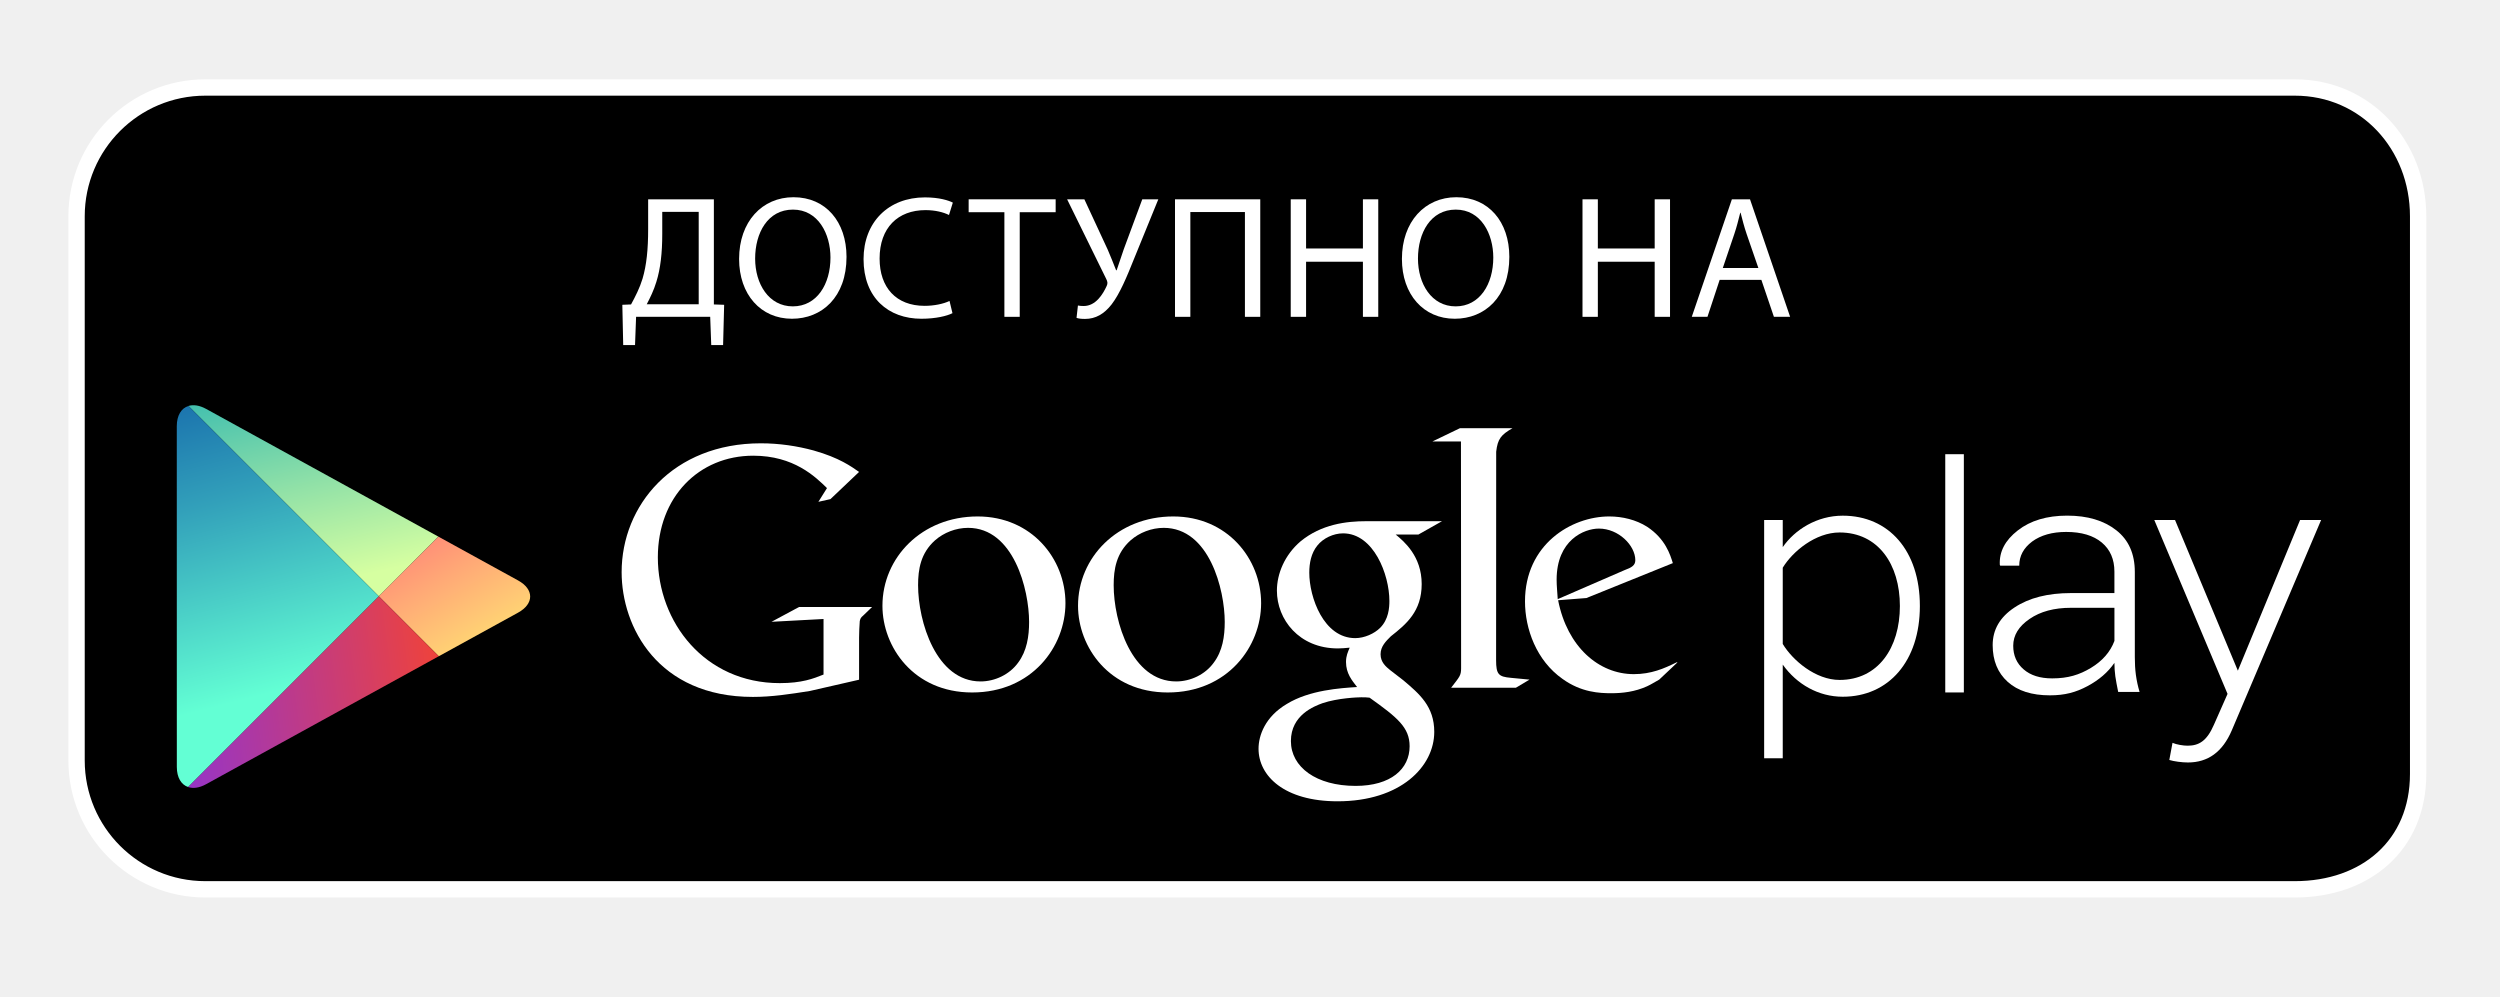
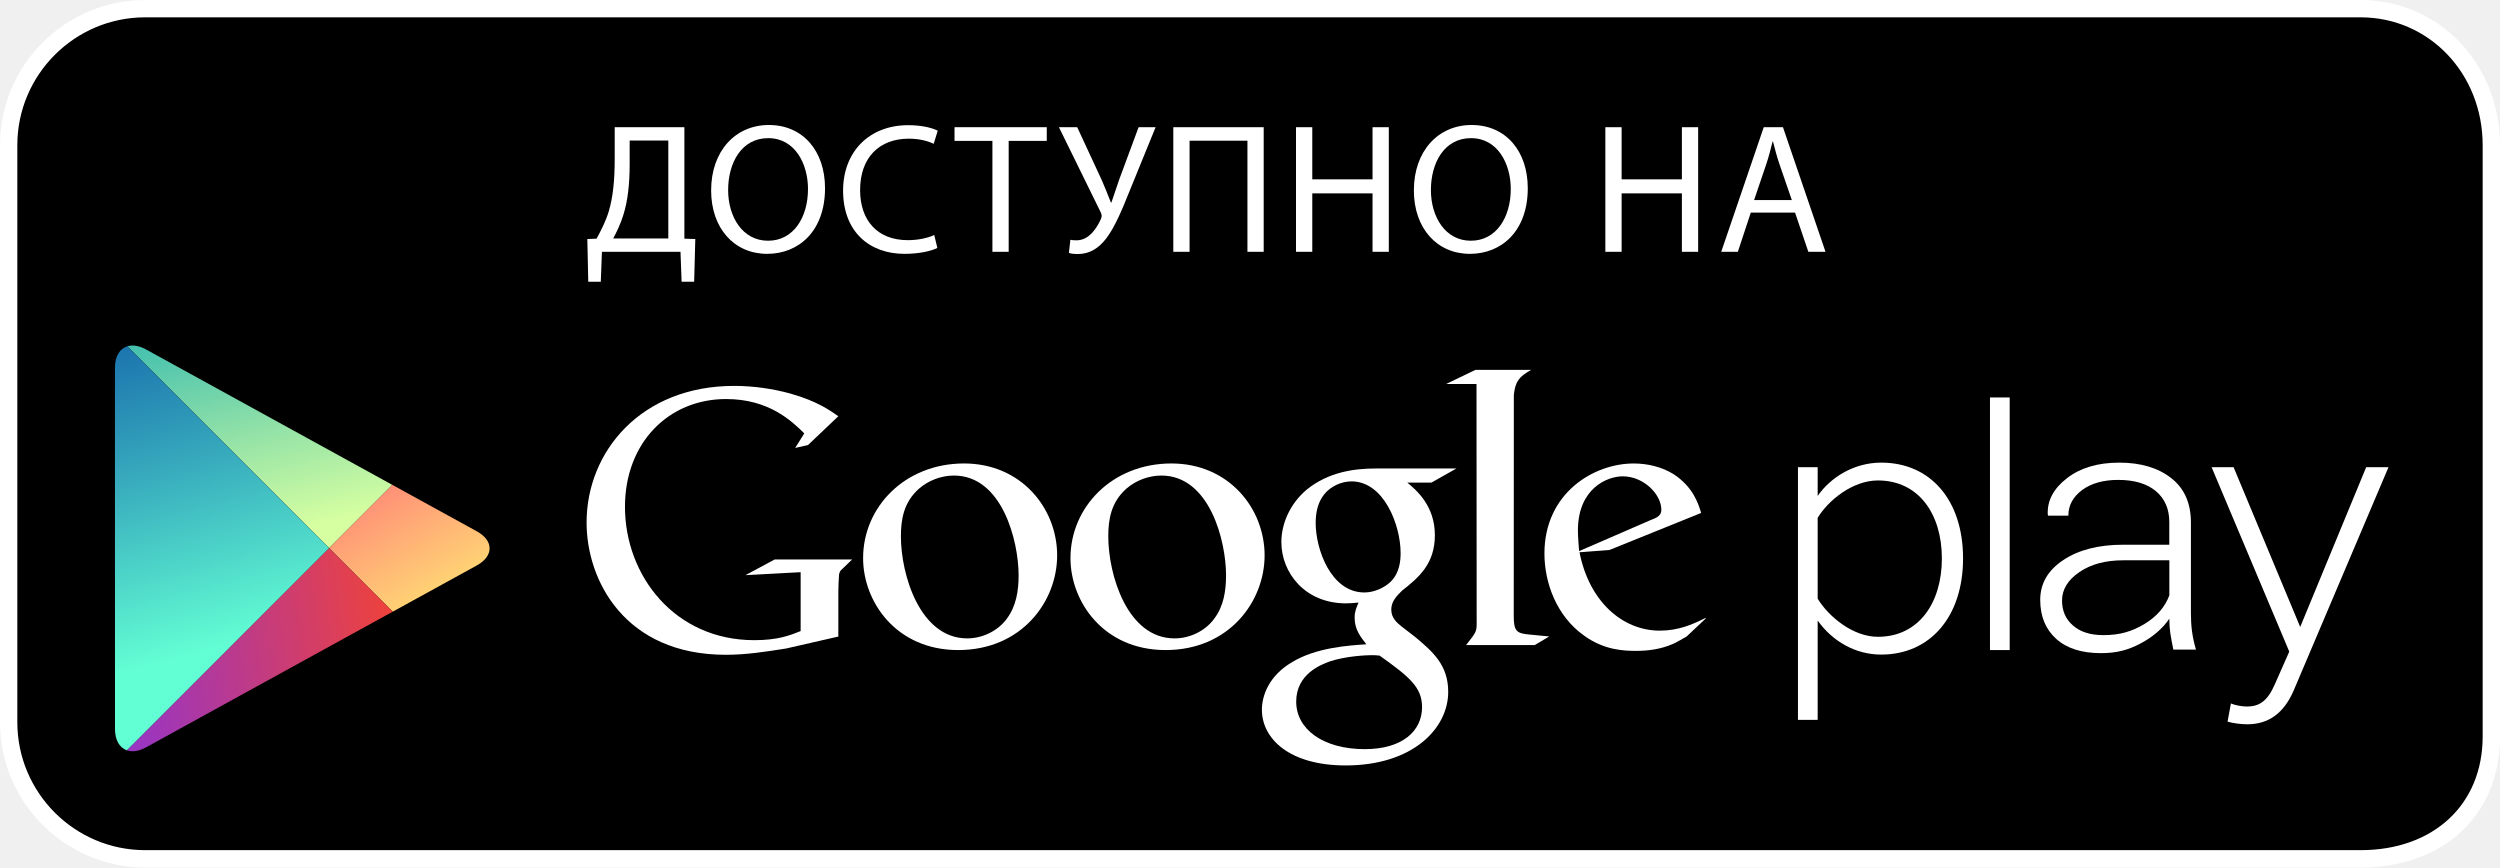
- <svg xmlns="http://www.w3.org/2000/svg" version="1.1" x="0px" y="0px" width="229.5px" height="91.5px" viewBox="0 0 229.5 91.5" enable-background="new 0 0 229.5 91.5" xml:space="preserve">
+ <svg xmlns="http://www.w3.org/2000/svg" version="1.1" id="Layer_1" x="0px" y="0px" width="216.457px" height="75.107px" viewBox="0 0 216.457 75.107" enable-background="new 0 0 216.457 75.107" xml:space="preserve">
  <g id="Black_Blackground">
</g>
  <g id="SemiBold">
-     <path stroke="#FFFFFF" stroke-width="1.5" stroke-miterlimit="10" d="M221.985,71.05c0,6.53-4.797,10.59-11.322,10.59H18.849   c-6.528,0-11.821-5.297-11.821-11.827V19.856c0-6.529,5.293-11.824,11.821-11.824h191.814c6.525,0,11.322,5.295,11.322,11.824   V71.05z" />
+     <g>
+       <path d="M215.707,63.767c0,6.531-4.797,10.592-11.321,10.592H12.572c-6.528,0-11.821-5.299-11.821-11.828V12.573    C0.75,6.045,6.043,0.75,12.572,0.75h191.814c6.524,0,11.321,5.295,11.321,11.823V63.767z" />
+       <path fill="#FFFFFF" d="M204.386,75.109H12.572C5.64,75.109,0,69.466,0,62.531V12.573C0,5.64,5.641,0,12.572,0h191.814    c6.769,0,12.071,5.522,12.071,12.573v51.194C216.457,70.55,211.606,75.109,204.386,75.109z M12.572,1.5    C6.468,1.5,1.5,6.468,1.5,12.573v49.958c0,6.107,4.967,11.078,11.071,11.078h191.814c6.323,0,10.571-3.955,10.571-9.842V12.573    c0-6.209-4.645-11.073-10.571-11.073H12.572z" />
+     </g>
    <g>
      <g>
-         <path fill="#FFFFFF" d="M153.929,60.867l-1.614,1.522c-0.372,0.205-0.743,0.443-1.113,0.612     c-1.121,0.509-2.261,0.637-3.274,0.637c-1.078,0-2.768-0.069-4.491-1.316c-2.396-1.688-3.442-4.587-3.442-7.114     c0-5.232,4.259-7.798,7.732-7.798c1.215,0,2.462,0.304,3.476,0.945c1.686,1.114,2.122,2.563,2.364,3.34l-7.934,3.205     l-2.598,0.202c0.841,4.289,3.743,6.784,6.95,6.784c1.602,0,2.791-0.522,3.882-1.062     C153.866,60.825,154.085,60.711,153.929,60.867z M149.143,52.334c0.645-0.234,0.979-0.437,0.979-0.906     c0-1.348-1.525-2.904-3.345-2.904c-1.349,0-3.879,1.05-3.879,4.695c0,0.569,0.067,1.175,0.102,1.781L149.143,52.334z" />
-         <path fill="#FFFFFF" d="M137.342,60.605c0,1.312,0.234,1.516,1.343,1.618c0.578,0.068,1.154,0.099,1.725,0.166l-1.248,0.743     h-5.947c0.78-1.012,0.914-1.112,0.914-1.787v-0.753l-0.013-20.063h-2.626l2.527-1.218h4.826     c-1.046,0.605-1.358,0.975-1.493,2.155L137.342,60.605z" />
-         <path fill="#FFFFFF" d="M128.119,49.066c0.774,0.637,2.392,1.988,2.392,4.553c0,2.499-1.409,3.677-2.83,4.792     c-0.436,0.438-0.945,0.915-0.945,1.651c0,0.746,0.51,1.151,0.877,1.453l1.219,0.941c1.482,1.251,2.833,2.398,2.833,4.728     c0,3.175-3.072,6.375-8.877,6.375c-4.89,0-7.254-2.328-7.254-4.825c0-1.216,0.604-2.937,2.601-4.115     c2.092-1.279,4.927-1.45,6.444-1.55c-0.474-0.612-1.015-1.253-1.015-2.299c0-0.572,0.172-0.913,0.338-1.315     c-0.369,0.035-0.741,0.071-1.079,0.071c-3.579,0-5.603-2.67-5.603-5.302c0-1.552,0.708-3.273,2.162-4.521     c1.924-1.584,4.218-1.857,6.041-1.857h6.954l-2.162,1.221H128.119z M125.728,64.047c-0.276-0.036-0.442-0.036-0.776-0.036     c-0.306,0-2.129,0.066-3.541,0.54c-0.747,0.273-2.906,1.08-2.906,3.478c0,2.392,2.331,4.116,5.938,4.116     c3.239,0,4.96-1.553,4.96-3.644C129.401,66.78,128.288,65.872,125.728,64.047z M126.698,57.635     c0.78-0.778,0.848-1.854,0.848-2.466c0-2.427-1.447-6.207-4.252-6.207c-0.875,0-1.823,0.439-2.361,1.118     c-0.57,0.703-0.741,1.615-0.741,2.492c0,2.26,1.317,6.008,4.217,6.008C125.254,58.58,126.164,58.169,126.698,57.635z" />
-         <path fill="#FFFFFF" d="M107.197,63.569c-5.364,0-8.234-4.178-8.234-7.959c0-4.419,3.608-8.2,8.74-8.2     c4.961,0,8.068,3.884,8.068,7.962C115.771,59.354,112.7,63.569,107.197,63.569z M111.417,60.839     c0.816-1.08,1.014-2.428,1.014-3.742c0-2.972-1.416-8.64-5.601-8.64c-1.113,0-2.234,0.435-3.042,1.146     c-1.318,1.181-1.553,2.664-1.553,4.12c0,3.334,1.647,8.833,5.737,8.833C109.293,62.556,110.64,61.917,111.417,60.839z" />
-         <path fill="#FFFFFF" d="M89.238,63.569c-5.365,0-8.23-4.178-8.23-7.959c0-4.419,3.609-8.2,8.739-8.2     c4.958,0,8.062,3.884,8.062,7.962C97.809,59.354,94.742,63.569,89.238,63.569z M93.459,60.839c0.81-1.08,1.012-2.428,1.012-3.742     c0-2.972-1.42-8.64-5.601-8.64c-1.117,0-2.226,0.435-3.036,1.146c-1.32,1.181-1.554,2.664-1.554,4.12     c0,3.334,1.654,8.833,5.737,8.833C91.335,62.556,92.68,61.917,93.459,60.839z" />
-         <path fill="#FFFFFF" d="M78.863,62.398l-4.524,1.035c-1.833,0.289-3.479,0.544-5.222,0.544c-8.727,0-12.051-6.424-12.051-11.45     c0-6.14,4.711-11.831,12.778-11.831c1.707,0,3.35,0.251,4.846,0.658c2.371,0.667,3.479,1.487,4.173,1.969l-2.628,2.496     l-1.108,0.248l0.79-1.26c-1.07-1.045-3.037-2.974-6.77-2.974c-4.991,0-8.757,3.794-8.757,9.333c0,5.949,4.3,11.545,11.194,11.545     c2.026,0,3.069-0.407,4.016-0.787v-5.1l-4.776,0.257l2.532-1.36h6.703l-0.819,0.789c-0.222,0.188-0.251,0.252-0.313,0.504     c-0.033,0.288-0.063,1.204-0.063,1.526V62.398z" />
+         <path fill="#FFFFFF" d="M147.652,53.585l-1.615,1.52c-0.371,0.205-0.742,0.443-1.111,0.613c-1.121,0.508-2.262,0.637-3.273,0.637     c-1.078,0-2.769-0.07-4.49-1.316c-2.396-1.688-3.442-4.588-3.442-7.113c0-5.23,4.259-7.797,7.731-7.797     c1.215,0,2.463,0.303,3.477,0.943c1.686,1.113,2.122,2.562,2.363,3.34l-7.935,3.205l-2.598,0.201     c0.841,4.289,3.741,6.785,6.948,6.785c1.604,0,2.791-0.521,3.884-1.062C147.589,53.542,147.808,53.429,147.652,53.585z      M142.865,45.052c0.646-0.234,0.979-0.439,0.979-0.906c0-1.348-1.524-2.904-3.345-2.904c-1.351,0-3.879,1.051-3.879,4.695     c0,0.568,0.065,1.176,0.102,1.781L142.865,45.052z" />
+         <path fill="#FFFFFF" d="M131.064,53.322c0,1.312,0.234,1.518,1.344,1.617c0.578,0.068,1.153,0.1,1.726,0.166l-1.248,0.744h-5.947     c0.78-1.012,0.914-1.113,0.914-1.787v-0.754l-0.013-20.063h-2.626l2.526-1.218h4.825c-1.046,0.605-1.358,0.976-1.493,2.155     L131.064,53.322z" />
+         <path fill="#FFFFFF" d="M121.842,41.782c0.773,0.639,2.393,1.988,2.393,4.555c0,2.498-1.41,3.676-2.83,4.791     c-0.437,0.438-0.945,0.916-0.945,1.65c0,0.746,0.511,1.15,0.877,1.453l1.22,0.941c1.481,1.25,2.833,2.396,2.833,4.727     c0,3.176-3.072,6.375-8.877,6.375c-4.891,0-7.254-2.328-7.254-4.824c0-1.217,0.604-2.938,2.602-4.113     c2.092-1.279,4.928-1.451,6.443-1.553c-0.475-0.609-1.016-1.252-1.016-2.299c0-0.57,0.172-0.912,0.338-1.312     c-0.368,0.035-0.74,0.068-1.079,0.068c-3.578,0-5.603-2.67-5.603-5.301c0-1.553,0.707-3.271,2.161-4.52     c1.925-1.584,4.218-1.857,6.041-1.857h6.954l-2.162,1.221h-2.096V41.782z M119.451,56.765c-0.275-0.037-0.441-0.037-0.775-0.037     c-0.307,0-2.129,0.066-3.541,0.541c-0.747,0.273-2.906,1.08-2.906,3.479c0,2.393,2.331,4.115,5.938,4.115     c3.238,0,4.959-1.553,4.959-3.645C123.123,59.495,122.011,58.589,119.451,56.765z M120.421,50.353     c0.78-0.777,0.848-1.854,0.848-2.467c0-2.426-1.446-6.207-4.252-6.207c-0.875,0-1.823,0.438-2.36,1.119     c-0.57,0.703-0.742,1.613-0.742,2.49c0,2.262,1.317,6.01,4.219,6.01C118.977,51.298,119.887,50.886,120.421,50.353z" />
+         <path fill="#FFFFFF" d="M100.919,56.284c-5.364,0-8.234-4.178-8.234-7.959c0-4.418,3.608-8.197,8.74-8.197     c4.961,0,8.068,3.883,8.068,7.961C109.494,52.072,106.423,56.284,100.919,56.284z M105.14,53.556     c0.815-1.08,1.015-2.428,1.015-3.74c0-2.973-1.416-8.641-5.602-8.641c-1.113,0-2.234,0.436-3.042,1.145     c-1.318,1.182-1.553,2.664-1.553,4.119c0,3.334,1.647,8.834,5.737,8.834C103.016,55.275,104.363,54.634,105.14,53.556z" />
+         <path fill="#FFFFFF" d="M82.96,56.284c-5.365,0-8.23-4.178-8.23-7.959c0-4.418,3.609-8.197,8.739-8.197     c4.958,0,8.062,3.883,8.062,7.961C91.532,52.072,88.465,56.284,82.96,56.284z M87.182,53.556c0.81-1.08,1.012-2.428,1.012-3.74     c0-2.973-1.42-8.641-5.601-8.641c-1.117,0-2.226,0.436-3.036,1.145c-1.32,1.182-1.554,2.664-1.554,4.119     c0,3.334,1.654,8.834,5.737,8.834C85.058,55.275,86.403,54.634,87.182,53.556z" />
+         <path fill="#FFFFFF" d="M72.585,55.115l-4.524,1.035c-1.833,0.289-3.479,0.543-5.222,0.543c-8.727,0-12.051-6.424-12.051-11.449     c0-6.141,4.711-11.832,12.778-11.832c1.707,0,3.35,0.251,4.846,0.658c2.371,0.667,3.479,1.487,4.173,1.969l-2.628,2.496     l-1.108,0.248l0.79-1.259c-1.07-1.045-3.037-2.974-6.77-2.974c-4.991,0-8.757,3.793-8.757,9.333     c0,5.949,4.3,11.545,11.194,11.545c2.026,0,3.069-0.406,4.016-0.787v-5.1l-4.776,0.258l2.532-1.361h6.703l-0.819,0.791     c-0.222,0.188-0.251,0.252-0.313,0.504c-0.033,0.287-0.063,1.203-0.063,1.525L72.585,55.115L72.585,55.115z" />
      </g>
      <g>
-         <path fill="#FFFFFF" d="M163.656,61.011v8.596h-1.707V47.735h1.707v2.49c1.111-1.609,3.144-2.886,5.504-2.886     c4.232,0,7.084,3.211,7.084,8.294c0,5.049-2.852,8.327-7.084,8.327C166.932,63.961,164.937,62.812,163.656,61.011z      M174.41,55.634c0-3.831-1.997-6.753-5.538-6.753c-2.199,0-4.302,1.729-5.216,3.235v7.001c0.914,1.51,3.017,3.301,5.216,3.301     C172.413,62.418,174.41,59.471,174.41,55.634z" />
-         <path fill="#FFFFFF" d="M178.575,63.567V41.696h1.706v21.871H178.575z" />
-         <path fill="#FFFFFF" d="M199.436,68.192c0.364,0.162,0.987,0.263,1.383,0.263c1.044,0,1.771-0.427,2.424-1.936l1.245-2.82     l-6.725-15.964h1.904l5.769,13.834l5.712-13.834h1.931l-8.201,19.313c-0.851,1.99-2.189,2.947-4.029,2.947     c-0.552,0-1.279-0.099-1.706-0.229L199.436,68.192z" />
-         <path fill="#FFFFFF" d="M194.449,63.52c-0.114-0.549-0.2-1.032-0.263-1.437c-0.053-0.403-0.082-0.815-0.082-1.234     c-0.586,0.859-1.415,1.574-2.474,2.138c-1.06,0.566-2.066,0.845-3.448,0.845c-1.663,0-2.953-0.409-3.875-1.239     c-0.918-0.829-1.38-1.952-1.38-3.373c0-1.419,0.669-2.571,2.003-3.452c1.334-0.885,3.059-1.324,5.192-1.324h3.981v-1.968     c0-1.133-0.387-2.023-1.157-2.67c-0.774-0.646-1.86-0.974-3.269-0.974c-1.287,0-2.331,0.299-3.126,0.881     c-0.788,0.594-1.185,1.33-1.185,2.217h-1.747l-0.036-0.085c-0.063-1.195,0.484-2.245,1.647-3.15     c1.157-0.905,2.675-1.36,4.542-1.36c1.86,0,3.366,0.448,4.502,1.342c1.134,0.885,1.703,2.164,1.703,3.836v7.811     c0,0.561,0.026,1.103,0.097,1.631c0.072,0.529,0.187,1.057,0.34,1.567H194.449z M188.392,62.276c1.45,0,2.492-0.324,3.558-0.965     c1.058-0.638,1.777-1.469,2.155-2.475v-3.04h-4c-1.528,0-2.793,0.338-3.788,1.021c-0.997,0.68-1.503,1.503-1.503,2.46     c0,0.902,0.32,1.625,0.957,2.172C186.408,62.002,187.28,62.276,188.392,62.276z" />
+         <path fill="#FFFFFF" d="M157.379,53.728v8.598h-1.707V40.45h1.707v2.49c1.111-1.607,3.144-2.885,5.504-2.885     c4.232,0,7.084,3.211,7.084,8.293c0,5.049-2.852,8.328-7.084,8.328C160.654,56.679,158.66,55.529,157.379,53.728z      M168.133,48.351c0-3.83-1.997-6.752-5.538-6.752c-2.199,0-4.302,1.729-5.216,3.234v7.002c0.914,1.51,3.017,3.301,5.216,3.301     C166.136,55.136,168.133,52.189,168.133,48.351z" />
+         <path fill="#FFFFFF" d="M172.298,56.282v-21.87h1.706v21.872h-1.706V56.282z" />
+         <path fill="#FFFFFF" d="M193.158,60.907c0.364,0.162,0.987,0.266,1.383,0.266c1.045,0,1.771-0.43,2.426-1.938l1.244-2.818     l-6.725-15.967h1.903l5.769,13.834l5.713-13.834h1.932l-8.201,19.314c-0.852,1.99-2.188,2.947-4.027,2.947     c-0.554,0-1.279-0.1-1.707-0.23L193.158,60.907z" />
+         <path fill="#FFFFFF" d="M188.172,56.238c-0.114-0.549-0.2-1.031-0.264-1.438c-0.054-0.402-0.082-0.814-0.082-1.232     c-0.586,0.857-1.414,1.572-2.475,2.137c-1.061,0.566-2.064,0.846-3.447,0.846c-1.662,0-2.953-0.408-3.875-1.238     c-0.918-0.83-1.381-1.953-1.381-3.373s0.67-2.572,2.004-3.453c1.334-0.885,3.059-1.324,5.191-1.324h3.98v-1.967     c0-1.133-0.388-2.021-1.158-2.67c-0.772-0.645-1.858-0.975-3.268-0.975c-1.287,0-2.332,0.299-3.127,0.881     c-0.787,0.594-1.186,1.33-1.186,2.217h-1.746l-0.036-0.084c-0.063-1.195,0.483-2.246,1.647-3.15     c1.155-0.904,2.674-1.359,4.541-1.359c1.859,0,3.367,0.449,4.502,1.342c1.135,0.887,1.703,2.164,1.703,3.838v7.811     c0,0.561,0.025,1.104,0.098,1.631c0.072,0.529,0.188,1.057,0.34,1.566h-1.965v-0.004H188.172z M182.115,54.991     c1.449,0,2.491-0.322,3.559-0.965c1.058-0.637,1.775-1.469,2.154-2.475v-3.039h-4c-1.527,0-2.793,0.338-3.789,1.02     s-1.502,1.504-1.502,2.461c0,0.902,0.319,1.625,0.957,2.174C180.131,54.72,181.002,54.991,182.115,54.991z" />
      </g>
    </g>
    <g>
-       <polygon fill="none" points="34.776,54.742 40.252,49.266 40.25,49.266 34.776,54.742 17.299,37.267 17.298,37.267 34.776,54.745     17.271,72.251 17.271,72.251 34.776,54.745 40.276,60.245 40.279,60.245   " />
-       <linearGradient id="SVGID_1_" gradientUnits="userSpaceOnUse" x1="519.573" y1="-432.998" x2="496.496" y2="-447.44" gradientTransform="matrix(0.7071 0.7071 -0.7071 0.7071 -642.4706 -7.8795)">
+       <polygon fill="none" points="28.499,47.46 33.975,41.984 33.973,41.984 28.499,47.46 11.021,29.984 11.021,29.984 28.499,47.462     10.994,64.968 10.994,64.968 28.499,47.462 33.999,52.962 34.001,52.962   " />
+       <linearGradient id="SVGID_1_" gradientUnits="userSpaceOnUse" x1="1252.761" y1="-215.858" x2="1229.683" y2="-230.301" gradientTransform="matrix(0.7071 0.7071 -0.7071 0.7071 -1013.645 -687.1373)">
        <stop offset="0" style="stop-color:#D6FFA1" />
        <stop offset="0.326" style="stop-color:#93E2A7" />
        <stop offset="1" style="stop-color:#00A3B5" />
      </linearGradient>
-       <path fill="url(#SVGID_1_)" d="M40.25,49.266L18.914,37.534c-0.604-0.331-1.163-0.408-1.615-0.268l17.478,17.476L40.25,49.266z" />
-       <linearGradient id="SVGID_2_" gradientUnits="userSpaceOnUse" x1="506.158" y1="-445.334" x2="536.076" y2="-437.514" gradientTransform="matrix(0.7071 0.7071 -0.7071 0.7071 -642.4706 -7.8795)">
+       <path fill="url(#SVGID_1_)" d="M33.973,41.984L12.637,30.252c-0.604-0.331-1.163-0.408-1.615-0.269L28.5,47.46L33.973,41.984z" />
+       <linearGradient id="SVGID_2_" gradientUnits="userSpaceOnUse" x1="1239.34" y1="-228.196" x2="1269.264" y2="-220.374" gradientTransform="matrix(0.7071 0.7071 -0.7071 0.7071 -1013.645 -687.1373)">
        <stop offset="0" style="stop-color:#FF177B" />
        <stop offset="0.672" style="stop-color:#FFA976" />
        <stop offset="1" style="stop-color:#FFEC73" />
      </linearGradient>
-       <path fill="url(#SVGID_2_)" d="M40.279,60.245l7.283-4.005c1.477-0.815,1.477-2.142,0-2.954l-7.311-4.02l-5.476,5.476    L40.279,60.245z" />
-       <linearGradient id="SVGID_3_" gradientUnits="userSpaceOnUse" x1="522.857" y1="-422.044" x2="490.413" y2="-441.133" gradientTransform="matrix(0.7071 0.7071 -0.7071 0.7071 -642.4706 -7.8795)">
+       <path fill="url(#SVGID_2_)" d="M34.001,52.962l7.283-4.004c1.477-0.816,1.477-2.145,0-2.955l-7.311-4.021l-5.476,5.479    L34.001,52.962z" />
+       <linearGradient id="SVGID_3_" gradientUnits="userSpaceOnUse" x1="1256.046" y1="-204.905" x2="1223.601" y2="-223.994" gradientTransform="matrix(0.7071 0.7071 -0.7071 0.7071 -1013.645 -687.1373)">
        <stop offset="0" style="stop-color:#63FFD4" />
        <stop offset="0.485" style="stop-color:#32A0BA" />
        <stop offset="0.835" style="stop-color:#1262A9" />
        <stop offset="1" style="stop-color:#064AA2" />
      </linearGradient>
-       <path fill="url(#SVGID_3_)" d="M17.298,37.267c-0.649,0.203-1.069,0.86-1.069,1.854l0.004,31.284c0,0.982,0.407,1.63,1.038,1.846    l17.506-17.506L17.298,37.267z" />
-       <linearGradient id="SVGID_4_" gradientUnits="userSpaceOnUse" x1="534.637" y1="-437.199" x2="514.66" y2="-410.881" gradientTransform="matrix(0.7071 0.7071 -0.7071 0.7071 -642.4706 -7.8795)">
+       <path fill="url(#SVGID_3_)" d="M11.021,29.984c-0.649,0.203-1.069,0.86-1.069,1.854L9.956,63.12c0,0.982,0.407,1.633,1.038,1.848    L28.5,47.462L11.021,29.984z" />
+       <linearGradient id="SVGID_4_" gradientUnits="userSpaceOnUse" x1="1267.822" y1="-220.06" x2="1247.845" y2="-193.741" gradientTransform="matrix(0.7071 0.7071 -0.7071 0.7071 -1013.645 -687.1373)">
        <stop offset="0" style="stop-color:#FF4521" />
        <stop offset="0.341" style="stop-color:#D43E65" />
        <stop offset="0.793" style="stop-color:#9F36B9" />
        <stop offset="1" style="stop-color:#8A33DB" />
      </linearGradient>
-       <path fill="url(#SVGID_4_)" d="M17.271,72.251c0.454,0.154,1.024,0.082,1.643-0.258l21.363-11.748l-5.5-5.5L17.271,72.251z" />
+       <path fill="url(#SVGID_4_)" d="M10.994,64.968c0.454,0.152,1.024,0.082,1.643-0.258L34,52.962l-5.5-5.5L10.994,64.968z" />
    </g>
    <g>
      <g>
-         <path fill="#FFFFFF" d="M65.533,18.297v9.651l0.944,0.032l-0.097,3.697h-1.088l-0.096-2.593h-6.803l-0.097,2.593H57.21     l-0.08-3.697l0.8-0.032c0.4-0.736,0.801-1.521,1.057-2.369c0.368-1.248,0.513-2.688,0.513-4.545v-2.737H65.533z M60.795,21.481     c0,1.729-0.16,3.186-0.544,4.402c-0.225,0.752-0.576,1.473-0.881,2.049h4.771v-8.483h-3.346V21.481z" />
-         <path fill="#FFFFFF" d="M77.71,23.579c0,3.697-2.257,5.682-5.011,5.682c-2.864,0-4.85-2.225-4.85-5.49     c0-3.425,2.113-5.666,4.994-5.666C75.805,18.104,77.71,20.361,77.71,23.579z M69.322,23.739c0,2.32,1.248,4.386,3.457,4.386     s3.458-2.033,3.458-4.482c0-2.161-1.121-4.401-3.441-4.401C70.475,19.241,69.322,21.386,69.322,23.739z" />
-         <path fill="#FFFFFF" d="M87.437,28.749c-0.496,0.256-1.536,0.512-2.849,0.512c-3.041,0-5.314-1.921-5.314-5.474     c0-3.394,2.289-5.667,5.635-5.667c1.328,0,2.192,0.288,2.561,0.48l-0.353,1.137c-0.512-0.256-1.264-0.448-2.16-0.448     c-2.529,0-4.21,1.616-4.21,4.45c0,2.656,1.521,4.337,4.13,4.337c0.864,0,1.729-0.176,2.289-0.448L87.437,28.749z" />
-         <path fill="#FFFFFF" d="M92.203,19.481h-3.281v-1.185h7.987v1.185h-3.298v9.604h-1.408V19.481z" />
-         <path fill="#FFFFFF" d="M99.545,18.297l2.146,4.626c0.271,0.64,0.528,1.264,0.769,1.889h0.048     c0.191-0.545,0.399-1.169,0.656-1.938l1.696-4.577h1.473l-2.272,5.57c-0.576,1.44-1.249,3.089-2.018,4.081     c-0.688,0.881-1.473,1.329-2.433,1.329c-0.368,0-0.608-0.032-0.784-0.097l0.128-1.136c0.128,0.031,0.288,0.048,0.528,0.048     c1.104,0,1.761-1.072,2.112-1.841c0.112-0.24,0.08-0.4-0.048-0.656l-3.585-7.299H99.545z" />
-         <path fill="#FFFFFF" d="M115.692,18.297v10.788h-1.408v-9.62h-5.01v9.62h-1.409V18.297H115.692z" />
-         <path fill="#FFFFFF" d="M119.898,18.297v4.514h5.218v-4.514h1.408v10.788h-1.408v-5.058h-5.218v5.058h-1.409V18.297H119.898z" />
-         <path fill="#FFFFFF" d="M138.557,23.579c0,3.697-2.257,5.682-5.011,5.682c-2.865,0-4.85-2.225-4.85-5.49     c0-3.425,2.113-5.666,4.994-5.666C136.651,18.104,138.557,20.361,138.557,23.579z M130.169,23.739     c0,2.32,1.248,4.386,3.457,4.386s3.458-2.033,3.458-4.482c0-2.161-1.121-4.401-3.441-4.401     C131.321,19.241,130.169,21.386,130.169,23.739z" />
-         <path fill="#FFFFFF" d="M146.682,18.297v4.514h5.218v-4.514h1.408v10.788h-1.408v-5.058h-5.218v5.058h-1.409V18.297H146.682z" />
-         <path fill="#FFFFFF" d="M157.865,25.691l-1.12,3.394h-1.44l3.682-10.788h1.664l3.682,10.788h-1.488l-1.152-3.394H157.865z      M161.419,24.604l-1.072-3.105c-0.24-0.704-0.4-1.345-0.561-1.969h-0.032c-0.16,0.624-0.319,1.296-0.544,1.952l-1.057,3.122     H161.419z" />
+         <path fill="#FFFFFF" d="M59.256,11.014v9.651l0.944,0.031l-0.097,3.697h-1.088l-0.096-2.593h-6.803l-0.097,2.593h-1.086     l-0.08-3.697l0.8-0.031c0.4-0.736,0.801-1.521,1.057-2.369c0.368-1.248,0.513-2.688,0.513-4.545v-2.737H59.256z M54.518,14.198     c0,1.729-0.16,3.187-0.544,4.402c-0.225,0.752-0.576,1.473-0.881,2.049h4.771v-8.482h-3.346V14.198z" />
+         <path fill="#FFFFFF" d="M71.433,16.297c0,3.696-2.257,5.682-5.011,5.682c-2.864,0-4.85-2.225-4.85-5.49     c0-3.425,2.113-5.666,4.994-5.666C69.528,10.821,71.433,13.078,71.433,16.297z M63.044,16.457c0,2.319,1.248,4.386,3.457,4.386     s3.458-2.033,3.458-4.482c0-2.161-1.121-4.4-3.441-4.4C64.198,11.959,63.044,14.103,63.044,16.457z" />
+         <path fill="#FFFFFF" d="M81.16,21.467c-0.496,0.256-1.536,0.512-2.849,0.512c-3.041,0-5.314-1.921-5.314-5.474     c0-3.395,2.289-5.667,5.635-5.667c1.328,0,2.192,0.288,2.561,0.479l-0.353,1.137c-0.512-0.256-1.264-0.447-2.16-0.447     c-2.529,0-4.21,1.615-4.21,4.45c0,2.655,1.521,4.337,4.13,4.337c0.864,0,1.729-0.177,2.289-0.448L81.16,21.467z" />
+         <path fill="#FFFFFF" d="M85.926,12.198h-3.281v-1.185h7.987v1.185h-3.298v9.604h-1.408V12.198z" />
+         <path fill="#FFFFFF" d="M93.268,11.014l2.146,4.626c0.271,0.64,0.528,1.264,0.769,1.889h0.048     c0.191-0.545,0.399-1.169,0.656-1.938l1.696-4.577h1.473l-2.272,5.57c-0.576,1.439-1.249,3.089-2.018,4.081     c-0.688,0.881-1.473,1.328-2.433,1.328c-0.368,0-0.608-0.031-0.784-0.097l0.128-1.136c0.128,0.031,0.288,0.048,0.528,0.048     c1.104,0,1.761-1.072,2.112-1.841c0.112-0.24,0.08-0.4-0.048-0.656l-3.585-7.299L93.268,11.014L93.268,11.014z" />
+         <path fill="#FFFFFF" d="M109.414,11.014v10.788h-1.407v-9.62h-5.011v9.62h-1.408V11.014H109.414z" />
+         <path fill="#FFFFFF" d="M113.621,11.014v4.514h5.218v-4.514h1.407v10.788h-1.407v-5.059h-5.218v5.059h-1.41V11.014H113.621z" />
+         <path fill="#FFFFFF" d="M132.279,16.297c0,3.696-2.257,5.682-5.011,5.682c-2.864,0-4.851-2.225-4.851-5.49     c0-3.425,2.113-5.666,4.994-5.666C130.373,10.821,132.279,13.078,132.279,16.297z M123.892,16.457     c0,2.319,1.248,4.386,3.457,4.386s3.458-2.033,3.458-4.482c0-2.161-1.121-4.4-3.441-4.4     C125.043,11.959,123.892,14.103,123.892,16.457z" />
+         <path fill="#FFFFFF" d="M140.404,11.014v4.514h5.219v-4.514h1.408v10.788h-1.408v-5.059h-5.219v5.059h-1.408V11.014H140.404z" />
+         <path fill="#FFFFFF" d="M151.588,18.408l-1.12,3.395h-1.44l3.682-10.788h1.664l3.684,10.788h-1.486l-1.152-3.395H151.588z      M155.142,17.321l-1.071-3.104c-0.24-0.704-0.399-1.346-0.562-1.97h-0.032c-0.16,0.624-0.318,1.297-0.544,1.952l-1.058,3.122     H155.142z" />
      </g>
    </g>
  </g>
</svg>
